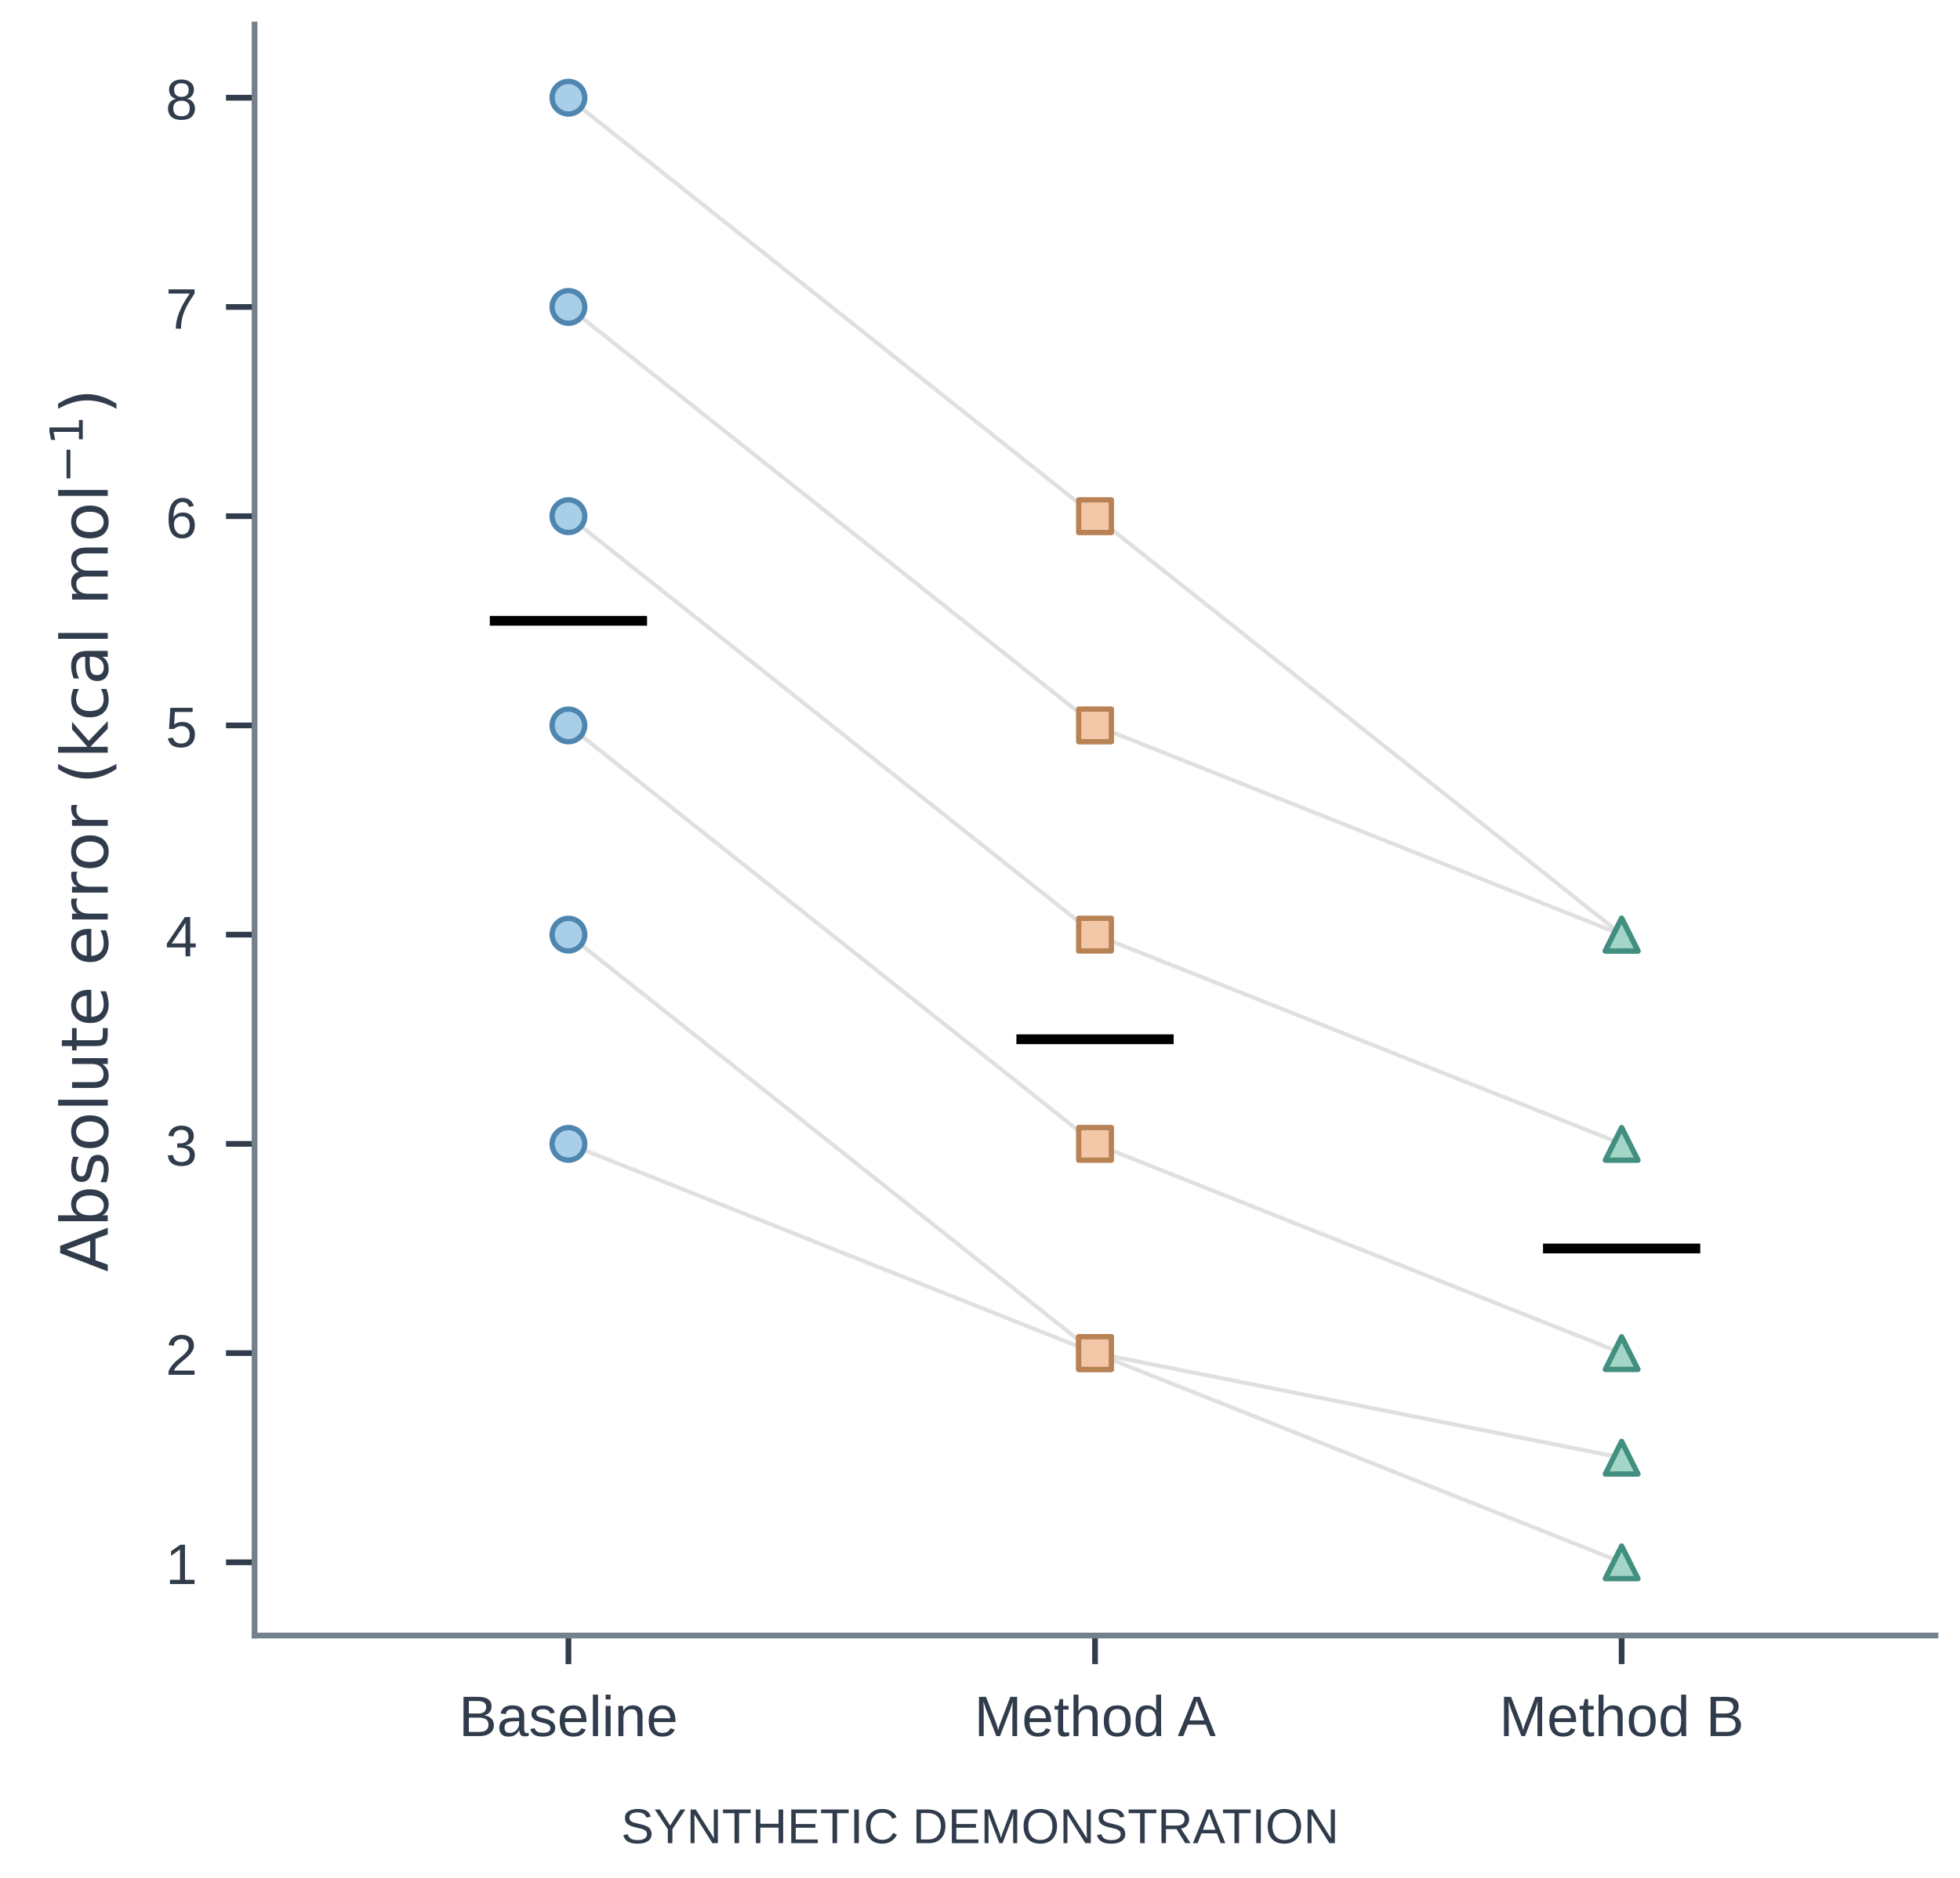
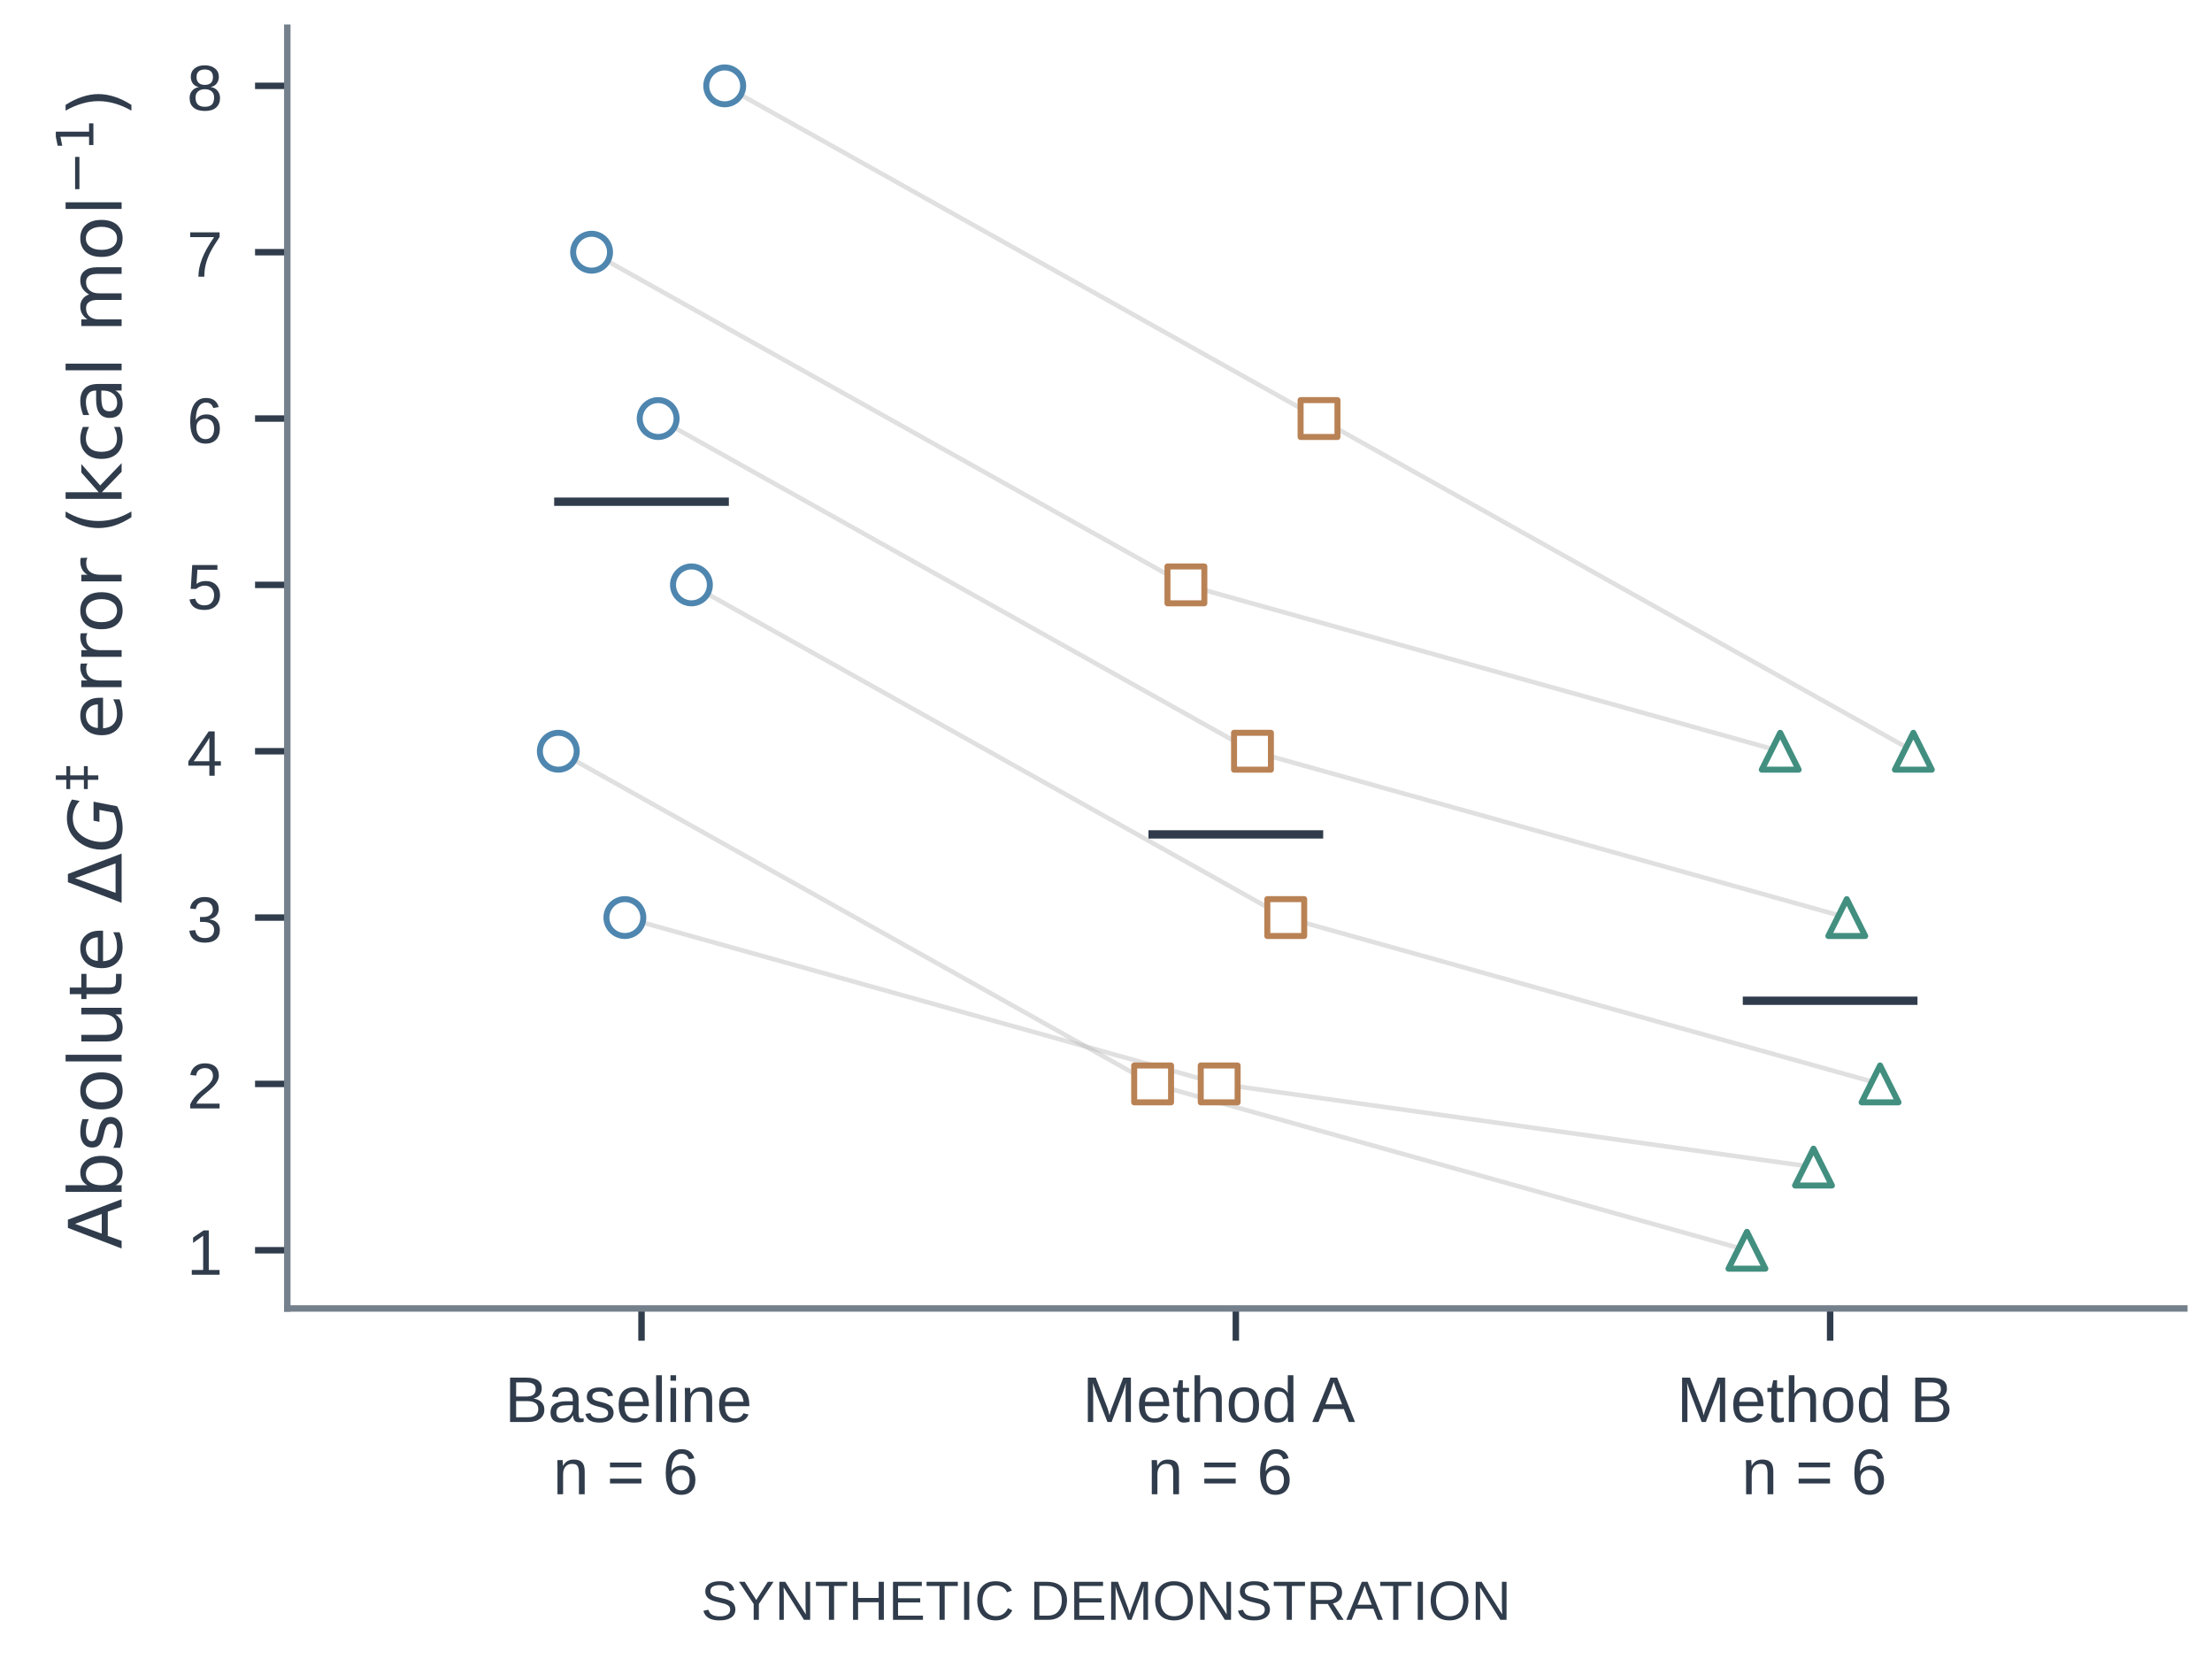
- <svg xmlns="http://www.w3.org/2000/svg" xmlns:xlink="http://www.w3.org/1999/xlink" width="240pt" height="230pt" viewBox="0 0 240 230" version="1.1">
+ <svg xmlns="http://www.w3.org/2000/svg" xmlns:xlink="http://www.w3.org/1999/xlink" width="240pt" height="180pt" viewBox="0 0 240 180" version="1.1">
  <defs>
    <style type="text/css">*{stroke-linejoin: round; stroke-linecap: butt}</style>
  </defs>
  <g id="figure_1">
    <g id="patch_1">
-       <path d="M 0 230  L 240 230  L 240 0  L 0 0  z " style="fill: #ffffff" />
+       <path d="M 0 180  L 240 180  L 240 0  L 0 0  z " style="fill: #ffffff" />
    </g>
    <g id="axes_1">
      <g id="patch_2">
-         <path d="M 31.172 200.319  L 237 200.319  L 237 3  L 31.172 3  z " style="fill: #ffffff" />
+         <path d="M 31.172 141.967  L 237 141.967  L 237 3  L 31.172 3  z " style="fill: #ffffff" />
      </g>
      <g id="line2d_1">
-         <path d="M 69.604 114.473  L 134.086 165.724  L 198.568 191.35  " clip-path="url(#p234a216967)" style="fill: none; stroke: #bbbbbb; stroke-opacity: 0.45; stroke-width: 0.5; stroke-linecap: square" />
+         <path d="M 60.576 81.508  L 125.058 117.603  L 189.541 135.651  " clip-path="url(#p41209be768)" style="fill: none; stroke: #bbbbbb; stroke-opacity: 0.45; stroke-width: 0.5; stroke-linecap: square" />
      </g>
      <g id="line2d_2">
-         <path d="M 69.604 37.595  L 134.086 88.847  L 198.568 114.473  " clip-path="url(#p234a216967)" style="fill: none; stroke: #bbbbbb; stroke-opacity: 0.45; stroke-width: 0.5; stroke-linecap: square" />
+         <path d="M 64.187 27.365  L 128.669 63.46  L 193.152 81.508  " clip-path="url(#p41209be768)" style="fill: none; stroke: #bbbbbb; stroke-opacity: 0.45; stroke-width: 0.5; stroke-linecap: square" />
      </g>
      <g id="line2d_3">
-         <path d="M 69.604 140.099  L 134.086 165.724  L 198.568 178.537  " clip-path="url(#p234a216967)" style="fill: none; stroke: #bbbbbb; stroke-opacity: 0.45; stroke-width: 0.5; stroke-linecap: square" />
+         <path d="M 67.798 99.555  L 132.28 117.603  L 196.763 126.627  " clip-path="url(#p41209be768)" style="fill: none; stroke: #bbbbbb; stroke-opacity: 0.45; stroke-width: 0.5; stroke-linecap: square" />
      </g>
      <g id="line2d_4">
-         <path d="M 69.604 63.221  L 134.086 114.473  L 198.568 140.099  " clip-path="url(#p234a216967)" style="fill: none; stroke: #bbbbbb; stroke-opacity: 0.45; stroke-width: 0.5; stroke-linecap: square" />
+         <path d="M 71.409 45.412  L 135.892 81.508  L 200.374 99.555  " clip-path="url(#p41209be768)" style="fill: none; stroke: #bbbbbb; stroke-opacity: 0.45; stroke-width: 0.5; stroke-linecap: square" />
      </g>
      <g id="line2d_5">
-         <path d="M 69.604 88.847  L 134.086 140.099  L 198.568 165.724  " clip-path="url(#p234a216967)" style="fill: none; stroke: #bbbbbb; stroke-opacity: 0.45; stroke-width: 0.5; stroke-linecap: square" />
+         <path d="M 75.02 63.46  L 139.503 99.555  L 203.985 117.603  " clip-path="url(#p41209be768)" style="fill: none; stroke: #bbbbbb; stroke-opacity: 0.45; stroke-width: 0.5; stroke-linecap: square" />
      </g>
      <g id="line2d_6">
-         <path d="M 69.604 11.969  L 134.086 63.221  L 198.568 114.473  " clip-path="url(#p234a216967)" style="fill: none; stroke: #bbbbbb; stroke-opacity: 0.45; stroke-width: 0.5; stroke-linecap: square" />
+         <path d="M 78.631 9.317  L 143.114 45.412  L 207.596 81.508  " clip-path="url(#p41209be768)" style="fill: none; stroke: #bbbbbb; stroke-opacity: 0.45; stroke-width: 0.5; stroke-linecap: square" />
      </g>
      <g id="matplotlib.axis_1">
        <g id="xtick_1">
          <g id="line2d_7">
            <defs>
-               <path id="mee562af12a" d="M 0 0  L 0 3.5  " style="stroke: #303c4b; stroke-width: 0.7" />
+               <path id="m5b04ae3a69" d="M 0 0  L 0 3.5  " style="stroke: #303c4b; stroke-width: 0.7" />
            </defs>
            <g>
-               <use xlink:href="#mee562af12a" x="69.604" y="200.319" style="fill: #303c4b; stroke: #303c4b; stroke-width: 0.7" />
+               <use xlink:href="#m5b04ae3a69" x="69.604" y="141.967" style="fill: #303c4b; stroke: #303c4b; stroke-width: 0.7" />
            </g>
          </g>
          <g id="text_1">
-             <text style="font-size: 7px; font-family: 'Liberation Sans', 'DejaVu Sans', 'Arial', 'Helvetica', sans-serif; text-anchor: middle; fill: #303c4b" x="69.604" y="212.638" transform="rotate(-0 69.60369 212.6382)">Baseline</text>
+             <text style="font-size: 7px; font-family: 'Liberation Sans', 'DejaVu Sans', 'Arial', 'Helvetica', sans-serif; fill: #303c4b" transform="translate(54.76424 154.2862)">Baseline</text>
+             <text style="font-size: 7px; font-family: 'Liberation Sans', 'DejaVu Sans', 'Arial', 'Helvetica', sans-serif; fill: #303c4b" transform="translate(60.00112 162.1247)">n = 6</text>
          </g>
        </g>
        <g id="xtick_2">
          <g id="line2d_8">
            <g>
-               <use xlink:href="#mee562af12a" x="134.086" y="200.319" style="fill: #303c4b; stroke: #303c4b; stroke-width: 0.7" />
+               <use xlink:href="#m5b04ae3a69" x="134.086" y="141.967" style="fill: #303c4b; stroke: #303c4b; stroke-width: 0.7" />
            </g>
          </g>
          <g id="text_2">
-             <text style="font-size: 7px; font-family: 'Liberation Sans', 'DejaVu Sans', 'Arial', 'Helvetica', sans-serif; text-anchor: middle; fill: #303c4b" x="134.086" y="212.638" transform="rotate(-0 134.086 212.6382)">Method A</text>
+             <text style="font-size: 7px; font-family: 'Liberation Sans', 'DejaVu Sans', 'Arial', 'Helvetica', sans-serif; fill: #303c4b" transform="translate(117.4523 154.2862)">Method A</text>
+             <text style="font-size: 7px; font-family: 'Liberation Sans', 'DejaVu Sans', 'Arial', 'Helvetica', sans-serif; fill: #303c4b" transform="translate(124.4834 162.1247)">n = 6</text>
          </g>
        </g>
        <g id="xtick_3">
          <g id="line2d_9">
            <g>
-               <use xlink:href="#mee562af12a" x="198.568" y="200.319" style="fill: #303c4b; stroke: #303c4b; stroke-width: 0.7" />
+               <use xlink:href="#m5b04ae3a69" x="198.568" y="141.967" style="fill: #303c4b; stroke: #303c4b; stroke-width: 0.7" />
            </g>
          </g>
          <g id="text_3">
-             <text style="font-size: 7px; font-family: 'Liberation Sans', 'DejaVu Sans', 'Arial', 'Helvetica', sans-serif; text-anchor: middle; fill: #303c4b" x="198.568" y="212.638" transform="rotate(-0 198.5683 212.6382)">Method B</text>
+             <text style="font-size: 7px; font-family: 'Liberation Sans', 'DejaVu Sans', 'Arial', 'Helvetica', sans-serif; fill: #303c4b" transform="translate(181.9274 154.2862)">Method B</text>
+             <text style="font-size: 7px; font-family: 'Liberation Sans', 'DejaVu Sans', 'Arial', 'Helvetica', sans-serif; fill: #303c4b" transform="translate(188.9657 162.1247)">n = 6</text>
          </g>
        </g>
      </g>
      <g id="matplotlib.axis_2">
        <g id="ytick_1">
          <g id="line2d_10">
            <defs>
-               <path id="m977c340417" d="M 0 0  L -3.5 0  " style="stroke: #303c4b; stroke-width: 0.7" />
+               <path id="m3bdb0cd3ea" d="M 0 0  L -3.5 0  " style="stroke: #303c4b; stroke-width: 0.7" />
            </defs>
            <g>
-               <use xlink:href="#m977c340417" x="31.172" y="191.35" style="fill: #303c4b; stroke: #303c4b; stroke-width: 0.7" />
+               <use xlink:href="#m3bdb0cd3ea" x="31.172" y="135.651" style="fill: #303c4b; stroke: #303c4b; stroke-width: 0.7" />
            </g>
          </g>
          <g id="text_4">
-             <text style="font-size: 7px; font-family: 'Liberation Sans', 'DejaVu Sans', 'Arial', 'Helvetica', sans-serif; text-anchor: end; fill: #303c4b" x="24.172" y="194.01" transform="rotate(-0 24.17224 194.0097)">1</text>
+             <text style="font-size: 7px; font-family: 'Liberation Sans', 'DejaVu Sans', 'Arial', 'Helvetica', sans-serif; text-anchor: end; fill: #303c4b" x="24.172" y="138.31" transform="rotate(-0 24.17224 138.31)">1</text>
          </g>
        </g>
        <g id="ytick_2">
          <g id="line2d_11">
            <g>
-               <use xlink:href="#m977c340417" x="31.172" y="165.724" style="fill: #303c4b; stroke: #303c4b; stroke-width: 0.7" />
+               <use xlink:href="#m3bdb0cd3ea" x="31.172" y="117.603" style="fill: #303c4b; stroke: #303c4b; stroke-width: 0.7" />
            </g>
          </g>
          <g id="text_5">
-             <text style="font-size: 7px; font-family: 'Liberation Sans', 'DejaVu Sans', 'Arial', 'Helvetica', sans-serif; text-anchor: end; fill: #303c4b" x="24.172" y="168.384" transform="rotate(-0 24.17224 168.3838)">2</text>
+             <text style="font-size: 7px; font-family: 'Liberation Sans', 'DejaVu Sans', 'Arial', 'Helvetica', sans-serif; text-anchor: end; fill: #303c4b" x="24.172" y="120.262" transform="rotate(-0 24.17224 120.2624)">2</text>
          </g>
        </g>
        <g id="ytick_3">
          <g id="line2d_12">
            <g>
-               <use xlink:href="#m977c340417" x="31.172" y="140.099" style="fill: #303c4b; stroke: #303c4b; stroke-width: 0.7" />
+               <use xlink:href="#m3bdb0cd3ea" x="31.172" y="99.555" style="fill: #303c4b; stroke: #303c4b; stroke-width: 0.7" />
            </g>
          </g>
          <g id="text_6">
-             <text style="font-size: 7px; font-family: 'Liberation Sans', 'DejaVu Sans', 'Arial', 'Helvetica', sans-serif; text-anchor: end; fill: #303c4b" x="24.172" y="142.758" transform="rotate(-0 24.17224 142.758)">3</text>
+             <text style="font-size: 7px; font-family: 'Liberation Sans', 'DejaVu Sans', 'Arial', 'Helvetica', sans-serif; text-anchor: end; fill: #303c4b" x="24.172" y="102.215" transform="rotate(-0 24.17224 102.2147)">3</text>
          </g>
        </g>
        <g id="ytick_4">
          <g id="line2d_13">
            <g>
-               <use xlink:href="#m977c340417" x="31.172" y="114.473" style="fill: #303c4b; stroke: #303c4b; stroke-width: 0.7" />
+               <use xlink:href="#m3bdb0cd3ea" x="31.172" y="81.508" style="fill: #303c4b; stroke: #303c4b; stroke-width: 0.7" />
            </g>
          </g>
          <g id="text_7">
-             <text style="font-size: 7px; font-family: 'Liberation Sans', 'DejaVu Sans', 'Arial', 'Helvetica', sans-serif; text-anchor: end; fill: #303c4b" x="24.172" y="117.132" transform="rotate(-0 24.17224 117.1321)">4</text>
+             <text style="font-size: 7px; font-family: 'Liberation Sans', 'DejaVu Sans', 'Arial', 'Helvetica', sans-serif; text-anchor: end; fill: #303c4b" x="24.172" y="84.167" transform="rotate(-0 24.17224 84.16705)">4</text>
          </g>
        </g>
        <g id="ytick_5">
          <g id="line2d_14">
            <g>
-               <use xlink:href="#m977c340417" x="31.172" y="88.847" style="fill: #303c4b; stroke: #303c4b; stroke-width: 0.7" />
+               <use xlink:href="#m3bdb0cd3ea" x="31.172" y="63.46" style="fill: #303c4b; stroke: #303c4b; stroke-width: 0.7" />
            </g>
          </g>
          <g id="text_8">
-             <text style="font-size: 7px; font-family: 'Liberation Sans', 'DejaVu Sans', 'Arial', 'Helvetica', sans-serif; text-anchor: end; fill: #303c4b" x="24.172" y="91.506" transform="rotate(-0 24.17224 91.50629)">5</text>
+             <text style="font-size: 7px; font-family: 'Liberation Sans', 'DejaVu Sans', 'Arial', 'Helvetica', sans-serif; text-anchor: end; fill: #303c4b" x="24.172" y="66.119" transform="rotate(-0 24.17224 66.11938)">5</text>
          </g>
        </g>
        <g id="ytick_6">
          <g id="line2d_15">
            <g>
-               <use xlink:href="#m977c340417" x="31.172" y="63.221" style="fill: #303c4b; stroke: #303c4b; stroke-width: 0.7" />
+               <use xlink:href="#m3bdb0cd3ea" x="31.172" y="45.412" style="fill: #303c4b; stroke: #303c4b; stroke-width: 0.7" />
            </g>
          </g>
          <g id="text_9">
-             <text style="font-size: 7px; font-family: 'Liberation Sans', 'DejaVu Sans', 'Arial', 'Helvetica', sans-serif; text-anchor: end; fill: #303c4b" x="24.172" y="65.88" transform="rotate(-0 24.17224 65.88044)">6</text>
+             <text style="font-size: 7px; font-family: 'Liberation Sans', 'DejaVu Sans', 'Arial', 'Helvetica', sans-serif; text-anchor: end; fill: #303c4b" x="24.172" y="48.072" transform="rotate(-0 24.17224 48.07171)">6</text>
          </g>
        </g>
        <g id="ytick_7">
          <g id="line2d_16">
            <g>
-               <use xlink:href="#m977c340417" x="31.172" y="37.595" style="fill: #303c4b; stroke: #303c4b; stroke-width: 0.7" />
+               <use xlink:href="#m3bdb0cd3ea" x="31.172" y="27.365" style="fill: #303c4b; stroke: #303c4b; stroke-width: 0.7" />
            </g>
          </g>
          <g id="text_10">
-             <text style="font-size: 7px; font-family: 'Liberation Sans', 'DejaVu Sans', 'Arial', 'Helvetica', sans-serif; text-anchor: end; fill: #303c4b" x="24.172" y="40.255" transform="rotate(-0 24.17224 40.25459)">7</text>
+             <text style="font-size: 7px; font-family: 'Liberation Sans', 'DejaVu Sans', 'Arial', 'Helvetica', sans-serif; text-anchor: end; fill: #303c4b" x="24.172" y="30.024" transform="rotate(-0 24.17224 30.02404)">7</text>
          </g>
        </g>
        <g id="ytick_8">
          <g id="line2d_17">
            <g>
-               <use xlink:href="#m977c340417" x="31.172" y="11.969" style="fill: #303c4b; stroke: #303c4b; stroke-width: 0.7" />
+               <use xlink:href="#m3bdb0cd3ea" x="31.172" y="9.317" style="fill: #303c4b; stroke: #303c4b; stroke-width: 0.7" />
            </g>
          </g>
          <g id="text_11">
-             <text style="font-size: 7px; font-family: 'Liberation Sans', 'DejaVu Sans', 'Arial', 'Helvetica', sans-serif; text-anchor: end; fill: #303c4b" x="24.172" y="14.629" transform="rotate(-0 24.17224 14.62874)">8</text>
+             <text style="font-size: 7px; font-family: 'Liberation Sans', 'DejaVu Sans', 'Arial', 'Helvetica', sans-serif; text-anchor: end; fill: #303c4b" x="24.172" y="11.976" transform="rotate(-0 24.17224 11.97638)">8</text>
          </g>
        </g>
        <g id="text_12">
-           <g style="fill: #303c4b" transform="translate(14.05474 155.7798) rotate(-90)">
+           <g style="fill: #303c4b" transform="translate(14.05474 135.5238) rotate(-90)">
            <text>
              <tspan x="0" y="-0.858" style="font-size: 8px; font-family: 'DejaVu Sans'; fill: #303c4b">A</tspan>
              <tspan x="5.473" y="-0.858" style="font-size: 8px; font-family: 'DejaVu Sans'; fill: #303c4b">b</tspan>
              <tspan x="10.551" y="-0.858" style="font-size: 8px; font-family: 'DejaVu Sans'; fill: #303c4b">s</tspan>
              <tspan x="14.719" y="-0.858" style="font-size: 8px; font-family: 'DejaVu Sans'; fill: #303c4b">o</tspan>
              <tspan x="19.613" y="-0.858" style="font-size: 8px; font-family: 'DejaVu Sans'; fill: #303c4b">l</tspan>
              <tspan x="21.836" y="-0.858" style="font-size: 8px; font-family: 'DejaVu Sans'; fill: #303c4b">u</tspan>
              <tspan x="26.906" y="-0.858" style="font-size: 8px; font-family: 'DejaVu Sans'; fill: #303c4b">t</tspan>
              <tspan x="30.043" y="-0.858" style="font-size: 8px; font-family: 'DejaVu Sans'; fill: #303c4b">e</tspan>
              <tspan x="34.965" y="-0.858" style="font-size: 8px; font-family: 'DejaVu Sans'; fill: #303c4b"> </tspan>
-               <tspan x="37.508" y="-0.858" style="font-size: 8px; font-family: 'DejaVu Sans'; fill: #303c4b">e</tspan>
-               <tspan x="42.43" y="-0.858" style="font-size: 8px; font-family: 'DejaVu Sans'; fill: #303c4b">r</tspan>
-               <tspan x="45.719" y="-0.858" style="font-size: 8px; font-family: 'DejaVu Sans'; fill: #303c4b">r</tspan>
-               <tspan x="49.008" y="-0.858" style="font-size: 8px; font-family: 'DejaVu Sans'; fill: #303c4b">o</tspan>
-               <tspan x="53.902" y="-0.858" style="font-size: 8px; font-family: 'DejaVu Sans'; fill: #303c4b">r</tspan>
-               <tspan x="57.191" y="-0.858" style="font-size: 8px; font-family: 'DejaVu Sans'; fill: #303c4b"> </tspan>
-               <tspan x="59.734" y="-0.858" style="font-size: 8px; font-family: 'DejaVu Sans'; fill: #303c4b">(</tspan>
-               <tspan x="62.855" y="-0.858" style="font-size: 8px; font-family: 'DejaVu Sans'; fill: #303c4b">k</tspan>
-               <tspan x="67.488" y="-0.858" style="font-size: 8px; font-family: 'DejaVu Sans'; fill: #303c4b">c</tspan>
-               <tspan x="71.887" y="-0.858" style="font-size: 8px; font-family: 'DejaVu Sans'; fill: #303c4b">a</tspan>
-               <tspan x="76.789" y="-0.858" style="font-size: 8px; font-family: 'DejaVu Sans'; fill: #303c4b">l</tspan>
-               <tspan x="81.609" y="-0.858" style="font-size: 8px; font-family: 'DejaVu Sans'; fill: #303c4b">m</tspan>
-               <tspan x="89.402" y="-0.858" style="font-size: 8px; font-family: 'DejaVu Sans'; fill: #303c4b">o</tspan>
-               <tspan x="94.297" y="-0.858" style="font-size: 8px; font-family: 'DejaVu Sans'; fill: #303c4b">l</tspan>
-               <tspan x="105.07" y="-0.858" style="font-size: 8px; font-family: 'DejaVu Sans'; fill: #303c4b">)</tspan>
-               <tspan x="96.596" y="-3.92" style="font-size: 5.6px; font-family: 'DejaVu Sans'; fill: #303c4b">−</tspan>
-               <tspan x="101.288" y="-3.92" style="font-size: 5.6px; font-family: 'DejaVu Sans'; fill: #303c4b">1</tspan>
+               <tspan x="37.508" y="-0.858" style="font-size: 8px; font-family: 'DejaVu Sans'; fill: #303c4b">Δ</tspan>
+               <tspan x="52.774" y="-0.858" style="font-size: 8px; font-family: 'DejaVu Sans'; fill: #303c4b"> </tspan>
+               <tspan x="55.317" y="-0.858" style="font-size: 8px; font-family: 'DejaVu Sans'; fill: #303c4b">e</tspan>
+               <tspan x="60.239" y="-0.858" style="font-size: 8px; font-family: 'DejaVu Sans'; fill: #303c4b">r</tspan>
+               <tspan x="63.528" y="-0.858" style="font-size: 8px; font-family: 'DejaVu Sans'; fill: #303c4b">r</tspan>
+               <tspan x="66.817" y="-0.858" style="font-size: 8px; font-family: 'DejaVu Sans'; fill: #303c4b">o</tspan>
+               <tspan x="71.712" y="-0.858" style="font-size: 8px; font-family: 'DejaVu Sans'; fill: #303c4b">r</tspan>
+               <tspan x="75.001" y="-0.858" style="font-size: 8px; font-family: 'DejaVu Sans'; fill: #303c4b"> </tspan>
+               <tspan x="77.544" y="-0.858" style="font-size: 8px; font-family: 'DejaVu Sans'; fill: #303c4b">(</tspan>
+               <tspan x="80.665" y="-0.858" style="font-size: 8px; font-family: 'DejaVu Sans'; fill: #303c4b">k</tspan>
+               <tspan x="85.298" y="-0.858" style="font-size: 8px; font-family: 'DejaVu Sans'; fill: #303c4b">c</tspan>
+               <tspan x="89.696" y="-0.858" style="font-size: 8px; font-family: 'DejaVu Sans'; fill: #303c4b">a</tspan>
+               <tspan x="94.599" y="-0.858" style="font-size: 8px; font-family: 'DejaVu Sans'; fill: #303c4b">l</tspan>
+               <tspan x="99.419" y="-0.858" style="font-size: 8px; font-family: 'DejaVu Sans'; fill: #303c4b">m</tspan>
+               <tspan x="107.212" y="-0.858" style="font-size: 8px; font-family: 'DejaVu Sans'; fill: #303c4b">o</tspan>
+               <tspan x="112.106" y="-0.858" style="font-size: 8px; font-family: 'DejaVu Sans'; fill: #303c4b">l</tspan>
+               <tspan x="122.88" y="-0.858" style="font-size: 8px; font-family: 'DejaVu Sans'; fill: #303c4b">)</tspan>
+               <tspan x="42.98" y="-0.858" style="font-style: oblique; font-size: 8px; font-family: 'DejaVu Sans'; fill: #303c4b">G</tspan>
+               <tspan x="49.756" y="-3.92" style="font-size: 5.6px; font-family: 'DejaVu Sans'; fill: #303c4b">‡</tspan>
+               <tspan x="114.406" y="-3.92" style="font-size: 5.6px; font-family: 'DejaVu Sans'; fill: #303c4b">−</tspan>
+               <tspan x="119.098" y="-3.92" style="font-size: 5.6px; font-family: 'DejaVu Sans'; fill: #303c4b">1</tspan>
            </text>
          </g>
        </g>
      </g>
      <g id="PathCollection_1">
        <defs>
-           <path id="m83aba0436e" d="M 0 2  C 0.53 2 1.039 1.789 1.414 1.414  C 1.789 1.039 2 0.53 2 0  C 2 -0.53 1.789 -1.039 1.414 -1.414  C 1.039 -1.789 0.53 -2 0 -2  C -0.53 -2 -1.039 -1.789 -1.414 -1.414  C -1.789 -1.039 -2 -0.53 -2 0  C -2 0.53 -1.789 1.039 -1.414 1.414  C -1.039 1.789 -0.53 2 0 2  z " style="stroke: #4e86af; stroke-width: 0.65" />
+           <path id="m4b0273c249" d="M 0 2  C 0.53 2 1.039 1.789 1.414 1.414  C 1.789 1.039 2 0.53 2 0  C 2 -0.53 1.789 -1.039 1.414 -1.414  C 1.039 -1.789 0.53 -2 0 -2  C -0.53 -2 -1.039 -1.789 -1.414 -1.414  C -1.789 -1.039 -2 -0.53 -2 0  C -2 0.53 -1.789 1.039 -1.414 1.414  C -1.039 1.789 -0.53 2 0 2  z " style="stroke: #4e86af; stroke-width: 0.65" />
        </defs>
-         <g clip-path="url(#p234a216967)">
-           <use xlink:href="#m83aba0436e" x="69.604" y="114.473" style="fill: #a8cee8; stroke: #4e86af; stroke-width: 0.65" />
-           <use xlink:href="#m83aba0436e" x="69.604" y="37.595" style="fill: #a8cee8; stroke: #4e86af; stroke-width: 0.65" />
-           <use xlink:href="#m83aba0436e" x="69.604" y="140.099" style="fill: #a8cee8; stroke: #4e86af; stroke-width: 0.65" />
-           <use xlink:href="#m83aba0436e" x="69.604" y="63.221" style="fill: #a8cee8; stroke: #4e86af; stroke-width: 0.65" />
-           <use xlink:href="#m83aba0436e" x="69.604" y="88.847" style="fill: #a8cee8; stroke: #4e86af; stroke-width: 0.65" />
-           <use xlink:href="#m83aba0436e" x="69.604" y="11.969" style="fill: #a8cee8; stroke: #4e86af; stroke-width: 0.65" />
+         <g clip-path="url(#p41209be768)">
+           <use xlink:href="#m4b0273c249" x="60.576" y="81.508" style="fill: #ffffff; stroke: #4e86af; stroke-width: 0.65" />
+           <use xlink:href="#m4b0273c249" x="64.187" y="27.365" style="fill: #ffffff; stroke: #4e86af; stroke-width: 0.65" />
+           <use xlink:href="#m4b0273c249" x="67.798" y="99.555" style="fill: #ffffff; stroke: #4e86af; stroke-width: 0.65" />
+           <use xlink:href="#m4b0273c249" x="71.409" y="45.412" style="fill: #ffffff; stroke: #4e86af; stroke-width: 0.65" />
+           <use xlink:href="#m4b0273c249" x="75.02" y="63.46" style="fill: #ffffff; stroke: #4e86af; stroke-width: 0.65" />
+           <use xlink:href="#m4b0273c249" x="78.631" y="9.317" style="fill: #ffffff; stroke: #4e86af; stroke-width: 0.65" />
        </g>
      </g>
      <g id="PathCollection_2">
        <defs>
-           <path id="m7e27d5f15a" d="M -2 2  L 2 2  L 2 -2  L -2 -2  z " style="stroke: #b98255; stroke-width: 0.65" />
+           <path id="m68b23f68fc" d="M -2 2  L 2 2  L 2 -2  L -2 -2  z " style="stroke: #b98255; stroke-width: 0.65" />
        </defs>
-         <g clip-path="url(#p234a216967)">
-           <use xlink:href="#m7e27d5f15a" x="134.086" y="165.724" style="fill: #f3c8a8; stroke: #b98255; stroke-width: 0.65" />
-           <use xlink:href="#m7e27d5f15a" x="134.086" y="88.847" style="fill: #f3c8a8; stroke: #b98255; stroke-width: 0.65" />
-           <use xlink:href="#m7e27d5f15a" x="134.086" y="165.724" style="fill: #f3c8a8; stroke: #b98255; stroke-width: 0.65" />
-           <use xlink:href="#m7e27d5f15a" x="134.086" y="114.473" style="fill: #f3c8a8; stroke: #b98255; stroke-width: 0.65" />
-           <use xlink:href="#m7e27d5f15a" x="134.086" y="140.099" style="fill: #f3c8a8; stroke: #b98255; stroke-width: 0.65" />
-           <use xlink:href="#m7e27d5f15a" x="134.086" y="63.221" style="fill: #f3c8a8; stroke: #b98255; stroke-width: 0.65" />
+         <g clip-path="url(#p41209be768)">
+           <use xlink:href="#m68b23f68fc" x="125.058" y="117.603" style="fill: #ffffff; stroke: #b98255; stroke-width: 0.65" />
+           <use xlink:href="#m68b23f68fc" x="128.669" y="63.46" style="fill: #ffffff; stroke: #b98255; stroke-width: 0.65" />
+           <use xlink:href="#m68b23f68fc" x="132.28" y="117.603" style="fill: #ffffff; stroke: #b98255; stroke-width: 0.65" />
+           <use xlink:href="#m68b23f68fc" x="135.892" y="81.508" style="fill: #ffffff; stroke: #b98255; stroke-width: 0.65" />
+           <use xlink:href="#m68b23f68fc" x="139.503" y="99.555" style="fill: #ffffff; stroke: #b98255; stroke-width: 0.65" />
+           <use xlink:href="#m68b23f68fc" x="143.114" y="45.412" style="fill: #ffffff; stroke: #b98255; stroke-width: 0.65" />
        </g>
      </g>
      <g id="PathCollection_3">
        <defs>
-           <path id="m91d4a5bba1" d="M 0 -2  L -2 2  L 2 2  z " style="stroke: #428f80; stroke-width: 0.65" />
+           <path id="md8df08b881" d="M 0 -2  L -2 2  L 2 2  z " style="stroke: #428f80; stroke-width: 0.65" />
        </defs>
-         <g clip-path="url(#p234a216967)">
-           <use xlink:href="#m91d4a5bba1" x="198.568" y="191.35" style="fill: #a4d6c8; stroke: #428f80; stroke-width: 0.65" />
-           <use xlink:href="#m91d4a5bba1" x="198.568" y="114.473" style="fill: #a4d6c8; stroke: #428f80; stroke-width: 0.65" />
-           <use xlink:href="#m91d4a5bba1" x="198.568" y="178.537" style="fill: #a4d6c8; stroke: #428f80; stroke-width: 0.65" />
-           <use xlink:href="#m91d4a5bba1" x="198.568" y="140.099" style="fill: #a4d6c8; stroke: #428f80; stroke-width: 0.65" />
-           <use xlink:href="#m91d4a5bba1" x="198.568" y="165.724" style="fill: #a4d6c8; stroke: #428f80; stroke-width: 0.65" />
-           <use xlink:href="#m91d4a5bba1" x="198.568" y="114.473" style="fill: #a4d6c8; stroke: #428f80; stroke-width: 0.65" />
+         <g clip-path="url(#p41209be768)">
+           <use xlink:href="#md8df08b881" x="189.541" y="135.651" style="fill: #ffffff; stroke: #428f80; stroke-width: 0.65" />
+           <use xlink:href="#md8df08b881" x="193.152" y="81.508" style="fill: #ffffff; stroke: #428f80; stroke-width: 0.65" />
+           <use xlink:href="#md8df08b881" x="196.763" y="126.627" style="fill: #ffffff; stroke: #428f80; stroke-width: 0.65" />
+           <use xlink:href="#md8df08b881" x="200.374" y="99.555" style="fill: #ffffff; stroke: #428f80; stroke-width: 0.65" />
+           <use xlink:href="#md8df08b881" x="203.985" y="117.603" style="fill: #ffffff; stroke: #428f80; stroke-width: 0.65" />
+           <use xlink:href="#md8df08b881" x="207.596" y="81.508" style="fill: #ffffff; stroke: #428f80; stroke-width: 0.65" />
        </g>
      </g>
      <g id="patch_3">
-         <path d="M 31.172 200.319  L 31.172 3  " style="fill: none; stroke: #74808c; stroke-width: 0.7; stroke-linejoin: miter; stroke-linecap: square" />
+         <path d="M 31.172 141.967  L 31.172 3  " style="fill: none; stroke: #74808c; stroke-width: 0.7; stroke-linejoin: miter; stroke-linecap: square" />
      </g>
      <g id="patch_4">
-         <path d="M 31.172 200.319  L 237 200.319  " style="fill: none; stroke: #74808c; stroke-width: 0.7; stroke-linejoin: miter; stroke-linecap: square" />
+         <path d="M 31.172 141.967  L 237 141.967  " style="fill: none; stroke: #74808c; stroke-width: 0.7; stroke-linejoin: miter; stroke-linecap: square" />
      </g>
      <g id="line2d_18">
-         <path d="M 60.576 76.034  L 78.631 76.034  " clip-path="url(#p234a216967)" style="fill: none; stroke: #000000; stroke-width: 1.2; stroke-linecap: square" />
+         <path d="M 60.576 54.436  L 78.631 54.436  " clip-path="url(#p41209be768)" style="fill: none; stroke: #303c4b; stroke-width: 0.9; stroke-linecap: square" />
      </g>
      <g id="line2d_19">
-         <path d="M 125.058 127.286  L 143.114 127.286  " clip-path="url(#p234a216967)" style="fill: none; stroke: #000000; stroke-width: 1.2; stroke-linecap: square" />
+         <path d="M 125.058 90.531  L 143.114 90.531  " clip-path="url(#p41209be768)" style="fill: none; stroke: #303c4b; stroke-width: 0.9; stroke-linecap: square" />
      </g>
      <g id="line2d_20">
-         <path d="M 189.541 152.911  L 207.596 152.911  " clip-path="url(#p234a216967)" style="fill: none; stroke: #000000; stroke-width: 1.2; stroke-linecap: square" />
+         <path d="M 189.541 108.579  L 207.596 108.579  " clip-path="url(#p41209be768)" style="fill: none; stroke: #303c4b; stroke-width: 0.9; stroke-linecap: square" />
      </g>
    </g>
    <g id="text_13">
-       <text style="font-size: 6px; font-family: 'Liberation Sans', 'DejaVu Sans', 'Arial', 'Helvetica', sans-serif; text-anchor: middle; fill: #303c4b" x="120" y="225.752" transform="rotate(-0 120 225.7519)">SYNTHETIC DEMONSTRATION</text>
+       <text style="font-size: 6px; font-family: 'Liberation Sans', 'DejaVu Sans', 'Arial', 'Helvetica', sans-serif; text-anchor: middle; fill: #303c4b" x="120" y="175.752" transform="rotate(-0 120 175.7519)">SYNTHETIC DEMONSTRATION</text>
    </g>
  </g>
  <defs>
-     <clipPath id="p234a216967">
-       <rect x="31.172" y="3" width="205.828" height="197.319" />
+     <clipPath id="p41209be768">
+       <rect x="31.172" y="3" width="205.828" height="138.967" />
    </clipPath>
  </defs>
</svg>
